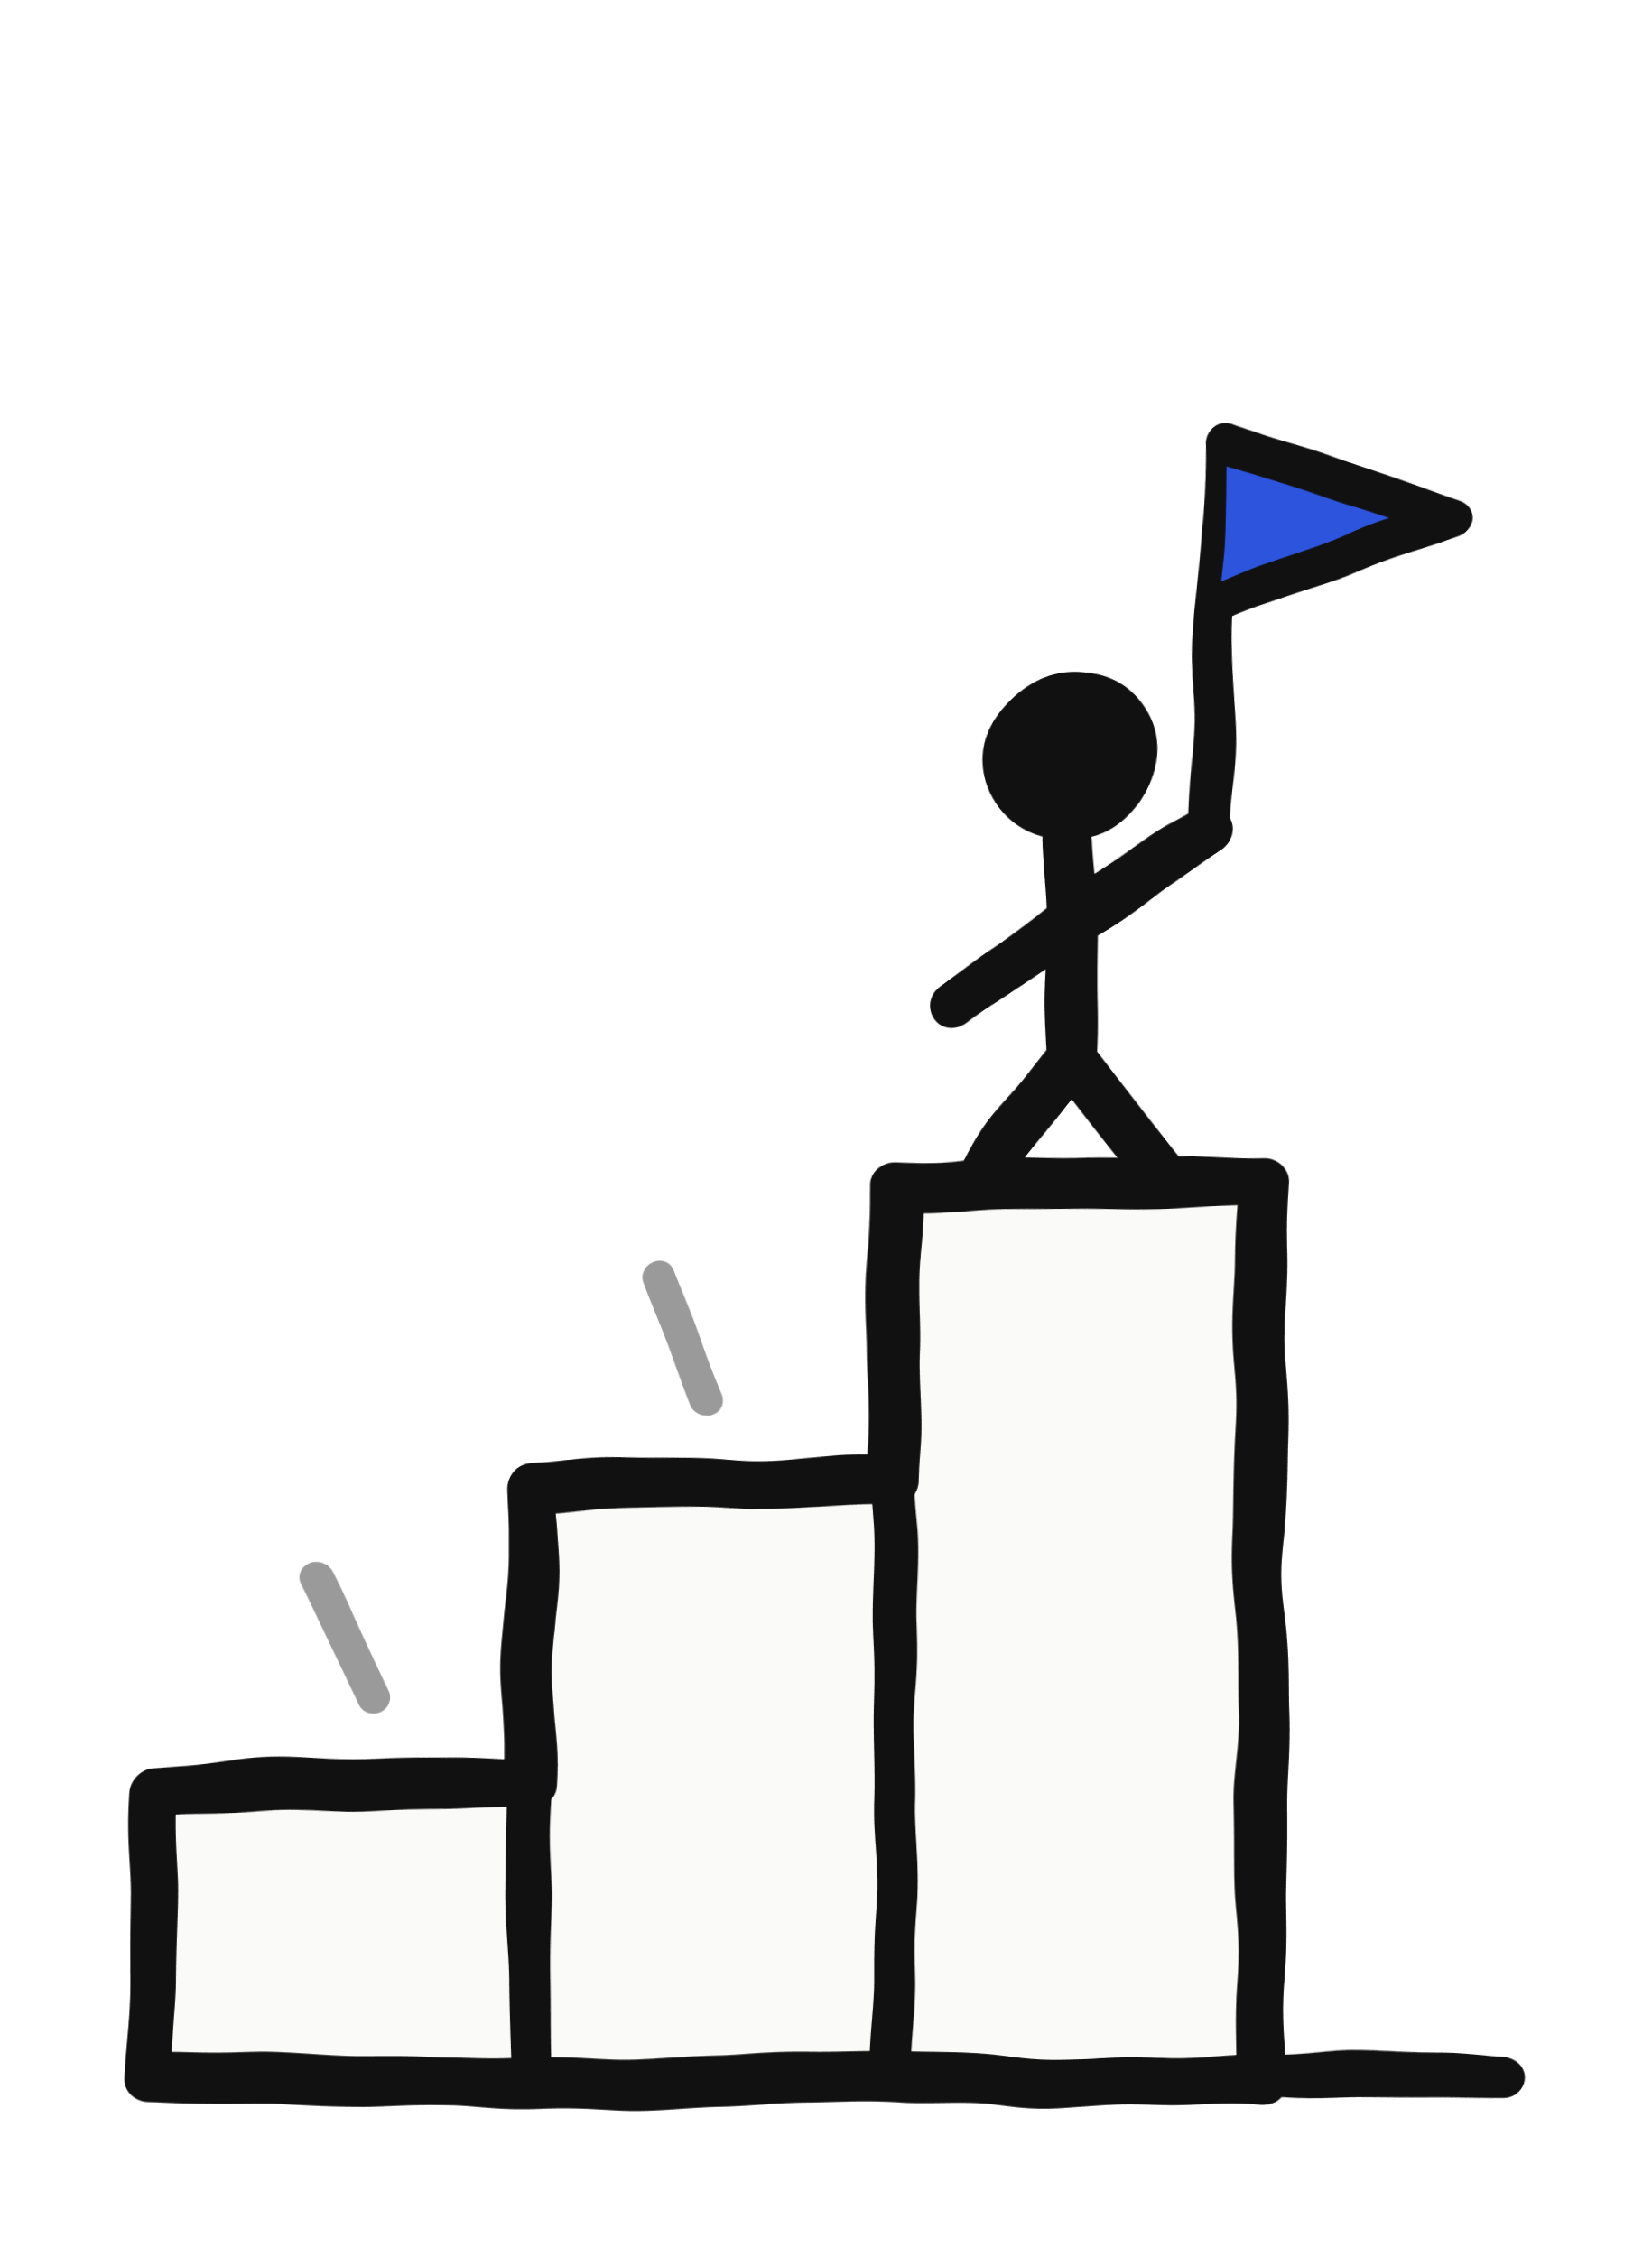
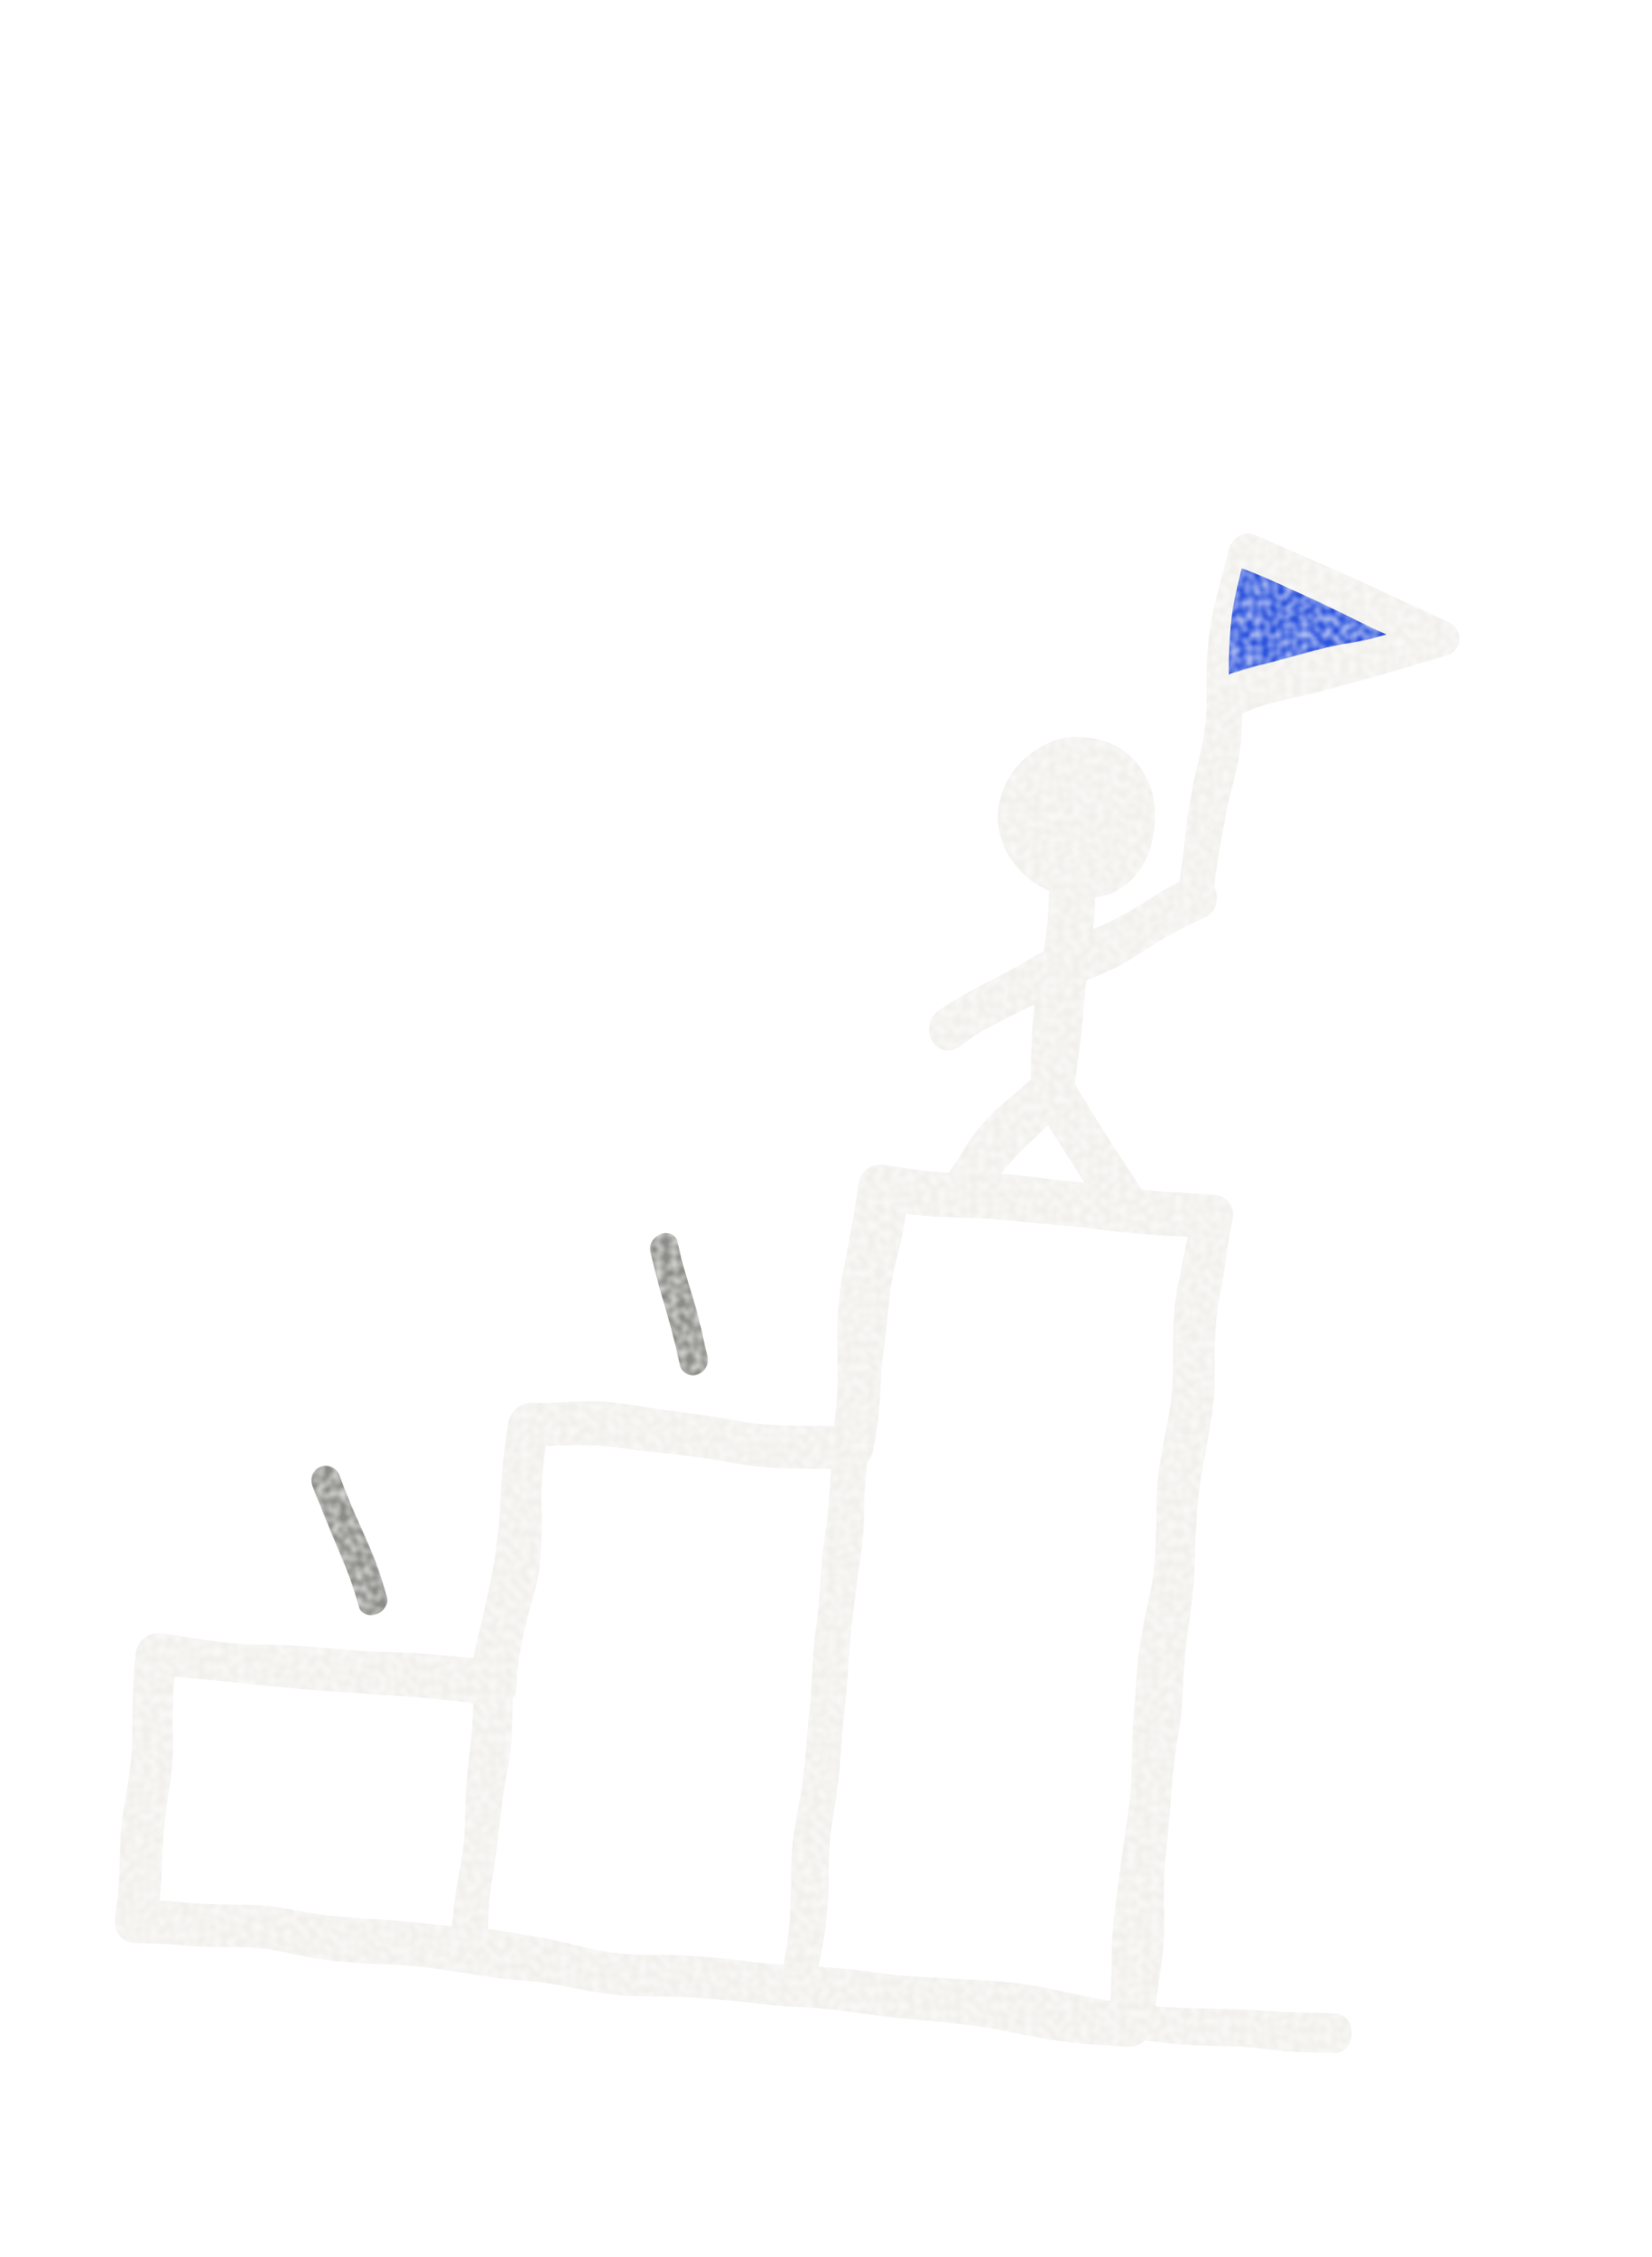
<svg xmlns="http://www.w3.org/2000/svg" viewBox="0 0 262 358" fill="none" stroke-linecap="round" stroke-linejoin="round">
  <defs>
-     <filter id="r" x="-5%" y="-5%" width="110%" height="110%">
-       <feTurbulence type="fractalNoise" baseFrequency="0.035" numOctaves="2" seed="23" />
-       <feDisplacementMap in="SourceGraphic" scale="3.5" />
+     <filter id="r" x="-10%" y="-10%" width="120%" height="120%">
+       <feTurbulence type="fractalNoise" baseFrequency="0.035" numOctaves="2" seed="23" result="n" />
+       <feDisplacementMap in="SourceGraphic" in2="n" scale="4" result="d" />
+       <feTurbulence type="fractalNoise" baseFrequency="0.8" numOctaves="1" seed="23" result="g" />
+       <feColorMatrix in="g" type="matrix" values="0 0 0 0 0 0 0 0 0 0 0 0 0 0 0 0 0 0 -1.1 1.3" result="ga" />
+       <feComposite in="d" in2="ga" operator="in" />
    </filter>
  </defs>
  <g filter="url(#r)">
-     <path d="M24 330 L24 284 L84 283 L84 236 L142 235 L142 188 L200 187 L200 330 Z" fill="#fafaf8" stroke="#111" stroke-width="7.8" />
-     <path d="M84 284 L84 330 M142 236 L142 330 M24 330 L238 329" stroke="#111" stroke-width="6.5" />
-     <circle cx="170" cy="120" r="14" fill="#111" />
-     <path d="M170 134 L170 168 M170 168 L156 186 M170 168 L184 186 M170 146 L152 160 M170 146 L192 132" stroke="#111" stroke-width="7.8" />
-     <path d="M192 132 L194 70" stroke="#111" stroke-width="6.5" />
-     <path d="M194 70 L230 82 L194 96" fill="#2d54dd" stroke="#111" stroke-width="6.5" />
-     <path d="M60 270 L50 250 M112 222 L104 202" stroke="#9a9a9a" stroke-width="5.2" />
+     <g transform="rotate(6 131 179) scale(0.9) translate(14.5 19.9)">
+       <path d="M24 330 L24 284 L84 283 L84 236 L142 235 L142 188 L200 187 L200 330 Z" fill="none" stroke="#f1f0ec" stroke-width="7.8" />
+       <path d="M84 284 L84 330 M142 236 L142 330 M24 330 L238 329" stroke="#f1f0ec" stroke-width="6.5" />
+       <circle cx="170" cy="120" r="14" fill="#f1f0ec" />
+       <path d="M170 134 L170 168 M170 168 L156 186 M170 168 L184 186 M170 146 L152 160 M170 146 L192 132" stroke="#f1f0ec" stroke-width="7.8" />
+       <path d="M192 132 L194 70" stroke="#f1f0ec" stroke-width="6.5" />
+       <path d="M194 70 L230 82 L194 96" fill="#2d54dd" stroke="#f1f0ec" stroke-width="6.5" />
+       <path d="M60 270 L50 250 M112 222 L104 202" stroke="#8c8c88" stroke-width="5.2" />
+     </g>
  </g>
</svg>
